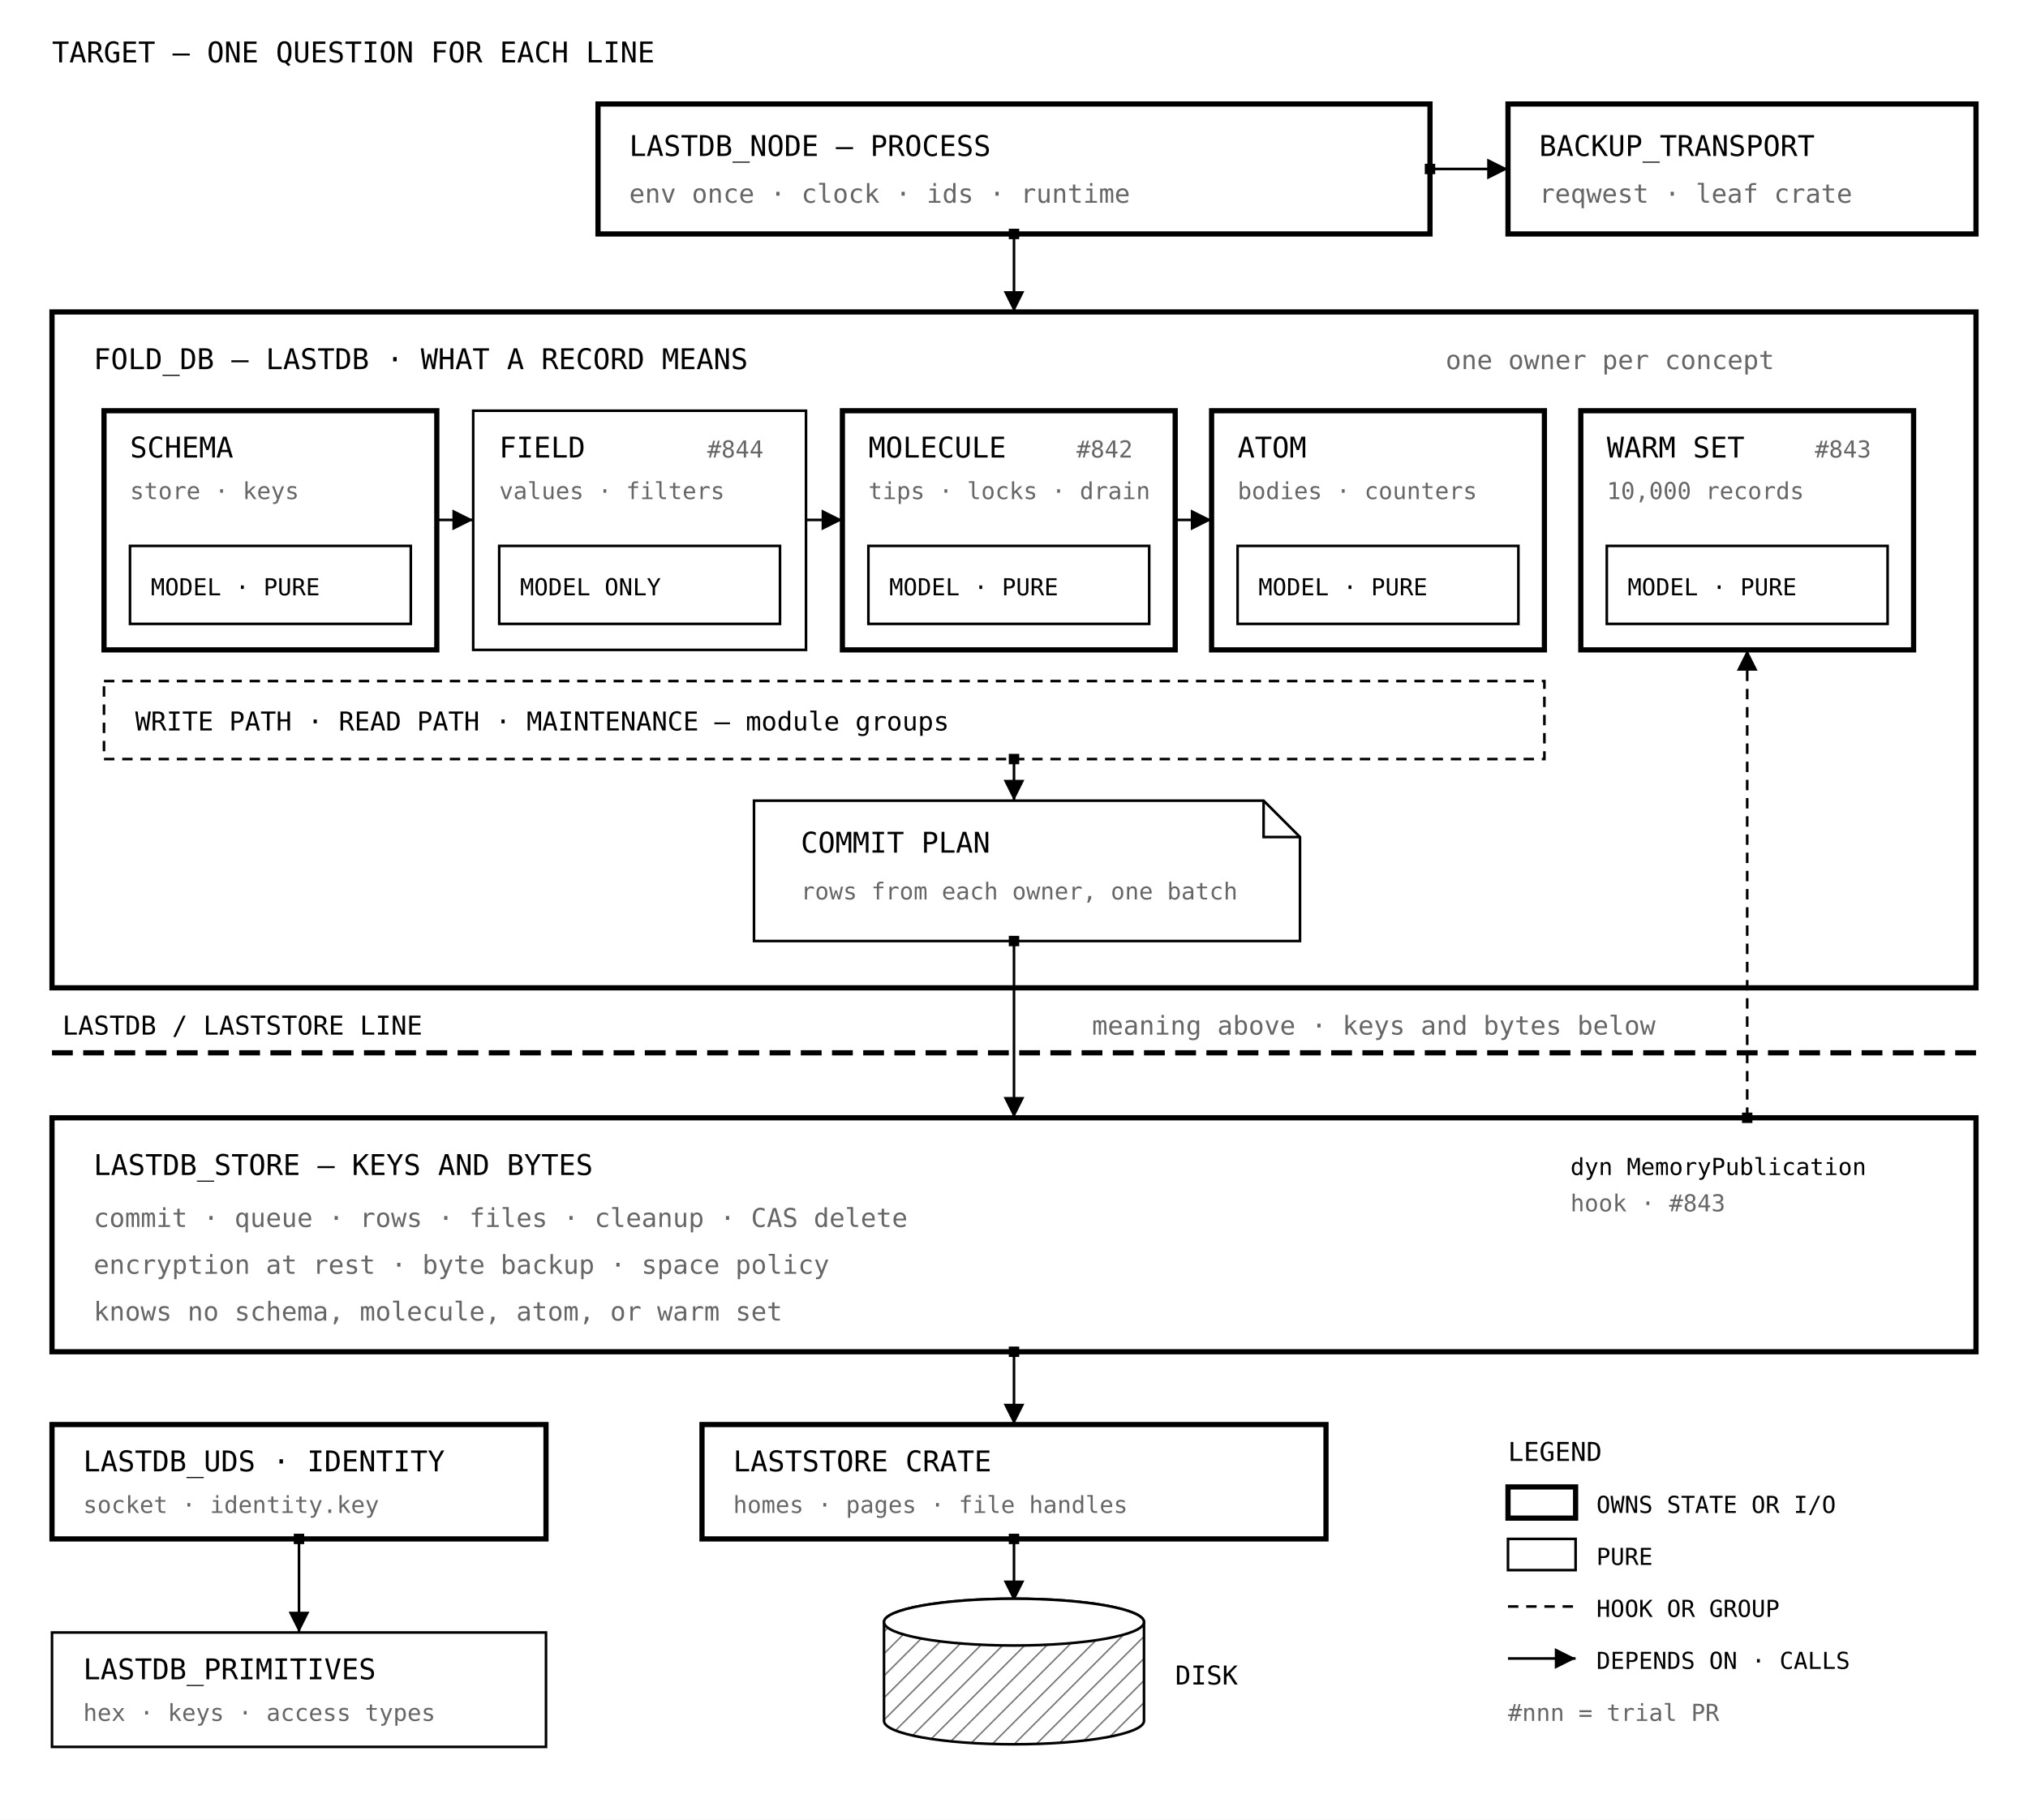
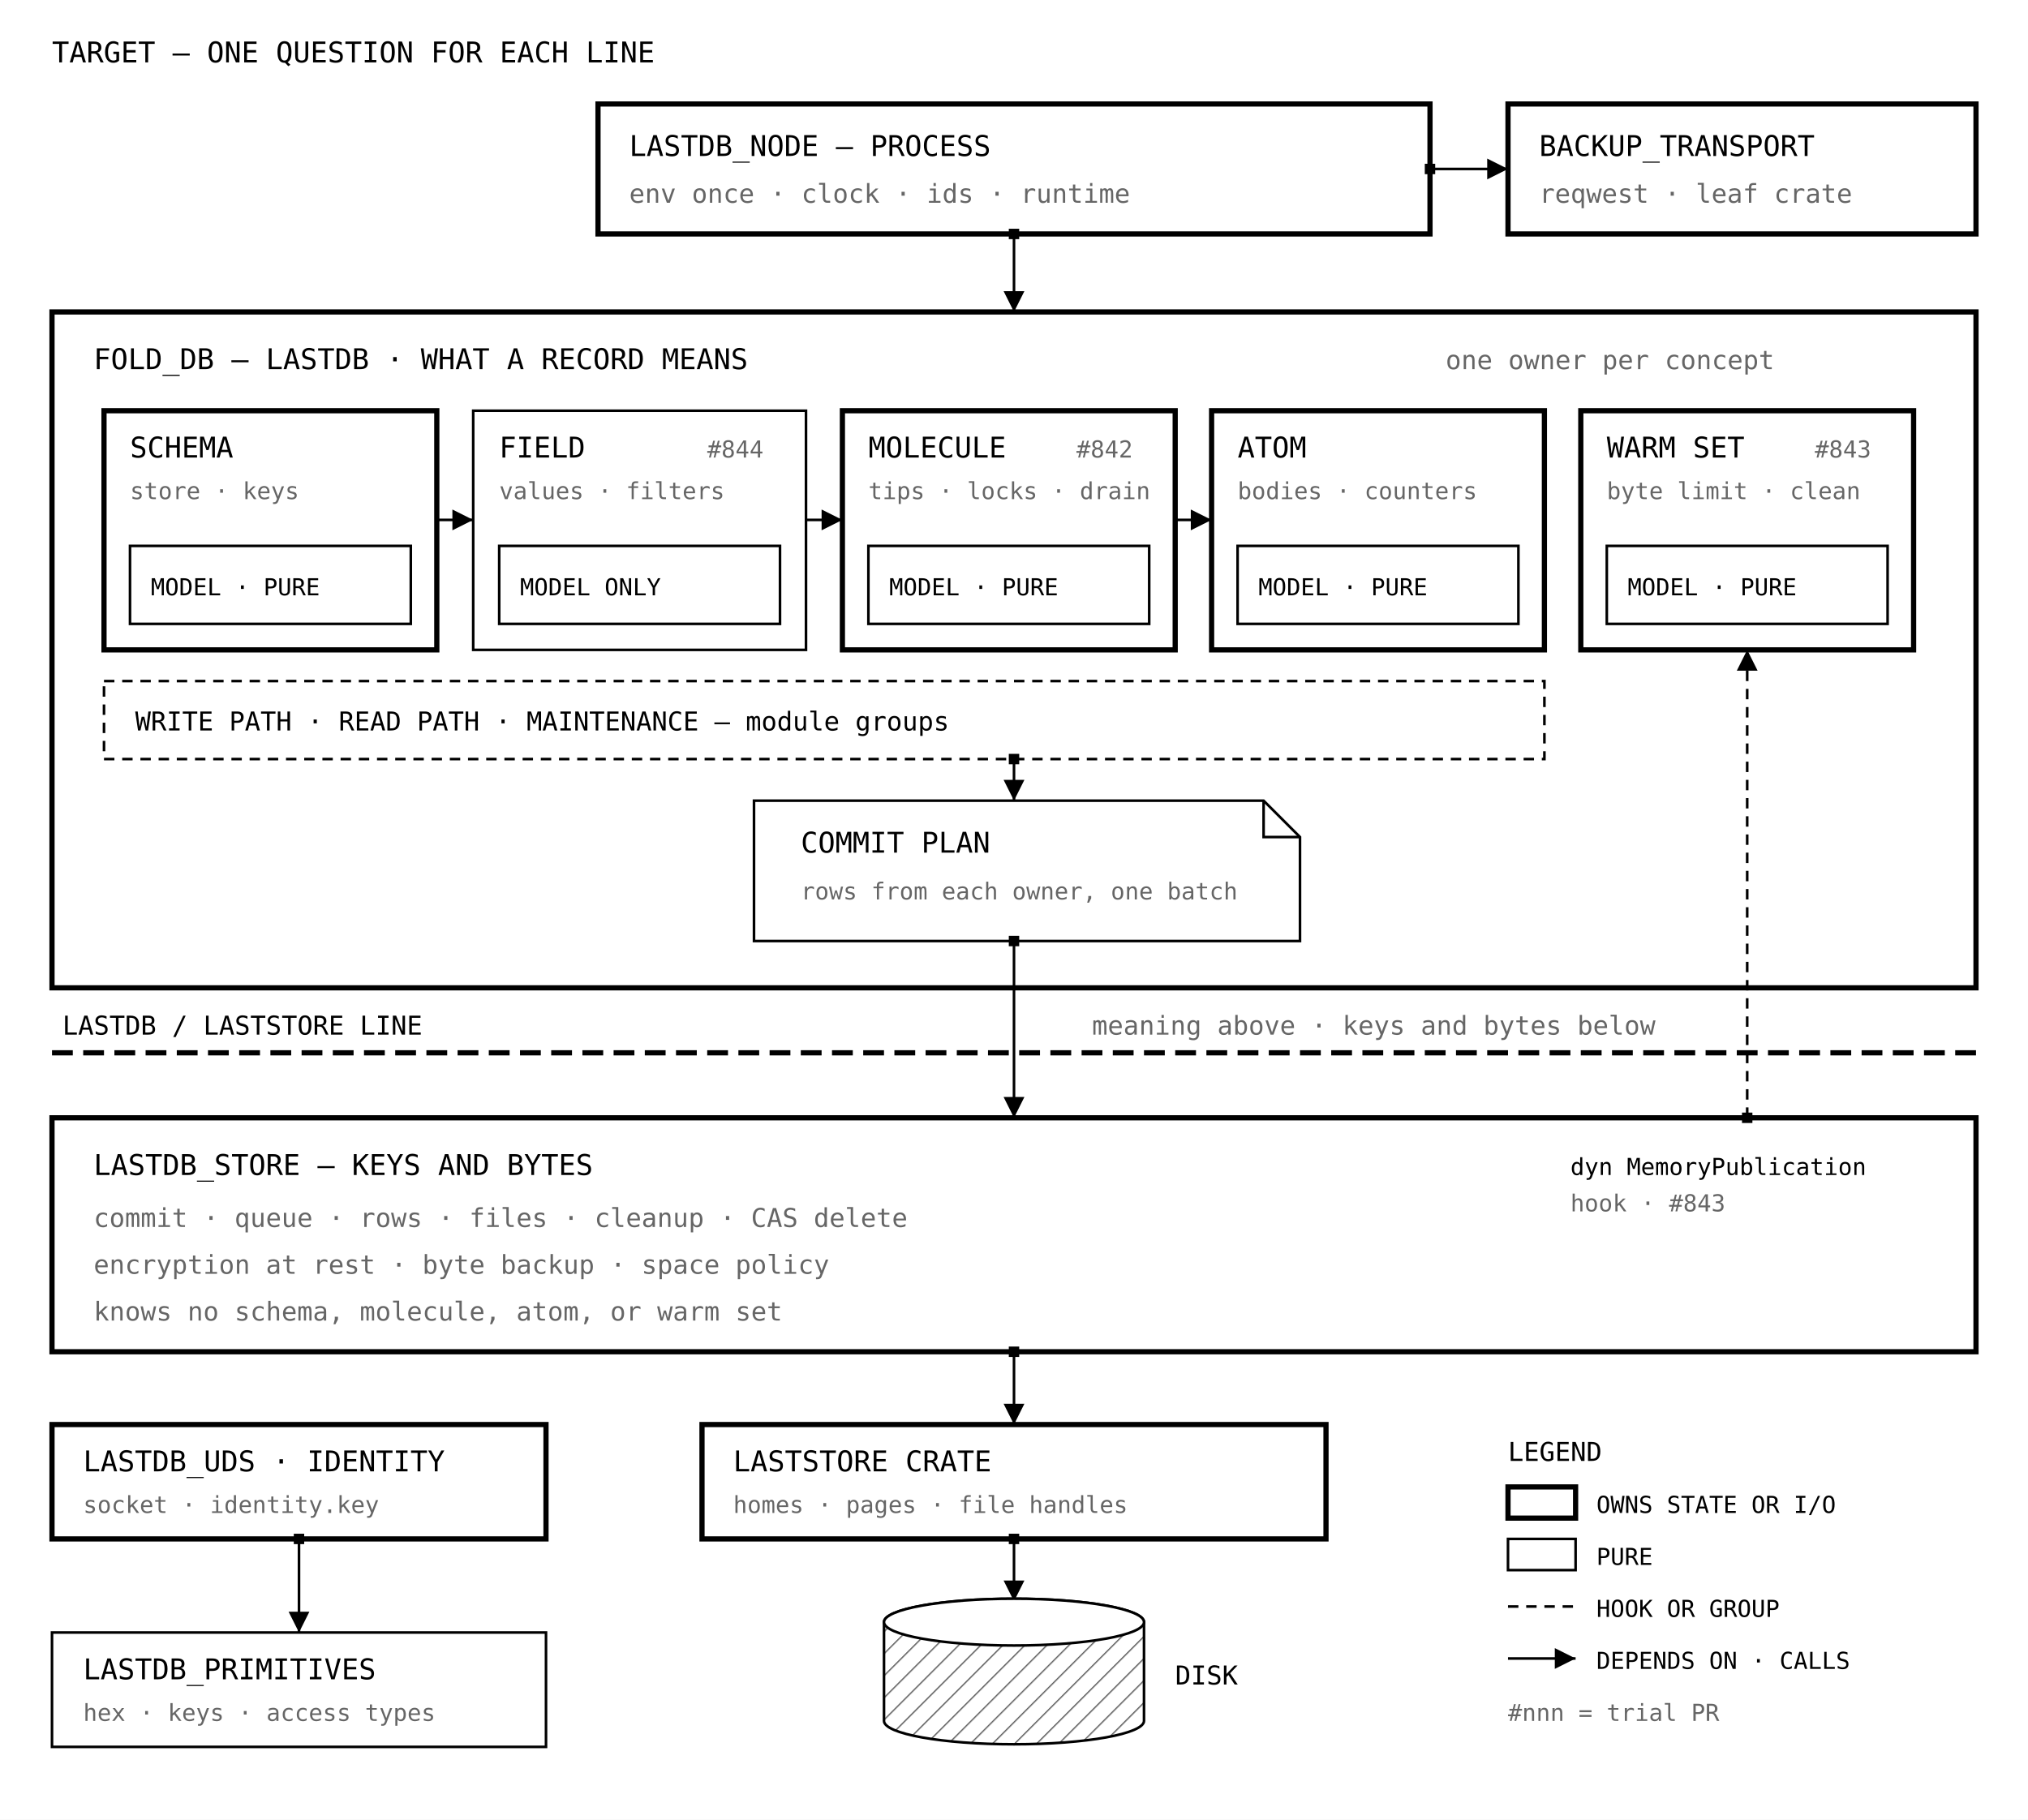
<svg xmlns="http://www.w3.org/2000/svg" viewBox="0 0 780 700" style="width:100%;height:auto;max-width:780px;display:block;margin:0 auto;background:#fff" font-family="ui-monospace, SFMono-Regular, Menlo, Consolas, monospace">
  <defs>
    <pattern id="hatch" width="6" height="6" patternUnits="userSpaceOnUse" patternTransform="rotate(45)">
      <line x1="0" y1="0" x2="0" y2="6" stroke="#666" stroke-width="1" />
    </pattern>
    <marker id="arr" viewBox="0 0 8 8" refX="8" refY="4" markerWidth="8" markerHeight="8" orient="auto">
      <path d="M0,0 L8,4 L0,8 Z" fill="#000" />
    </marker>
  </defs>
  <rect x="0" y="0" width="780" height="700" fill="#fff" />
  <text x="20" y="24" font-size="11" fill="#000">TARGET — ONE QUESTION FOR EACH LINE</text>
  <rect x="230" y="40" width="320" height="50" fill="none" stroke="#000" stroke-width="2" />
  <text x="242" y="60" font-size="11" fill="#000">LASTDB_NODE — PROCESS</text>
  <text x="242" y="78" font-size="10" fill="#666">env once · clock · ids · runtime</text>
  <rect x="580" y="40" width="180" height="50" fill="none" stroke="#000" stroke-width="2" />
  <text x="592" y="60" font-size="11" fill="#000">BACKUP_TRANSPORT</text>
  <text x="592" y="78" font-size="10" fill="#666">reqwest · leaf crate</text>
  <line x1="550" y1="65" x2="580" y2="65" stroke="#000" stroke-width="1" marker-end="url(#arr)" />
  <rect x="548" y="63" width="4" height="4" fill="#000" />
  <line x1="390" y1="90" x2="390" y2="120" stroke="#000" stroke-width="1" marker-end="url(#arr)" />
  <rect x="388" y="88" width="4" height="4" fill="#000" />
  <rect x="20" y="120" width="740" height="260" fill="none" stroke="#000" stroke-width="2" />
  <text x="36" y="142" font-size="11" fill="#000">FOLD_DB — LASTDB · WHAT A RECORD MEANS</text>
  <text x="556" y="142" font-size="10" fill="#666">one owner per concept</text>
  <rect x="40" y="158" width="128" height="92" fill="none" stroke="#000" stroke-width="2" />
  <text x="50" y="176" font-size="11" fill="#000">SCHEMA</text>
  <text x="50" y="192" font-size="9" fill="#666">store · keys</text>
  <rect x="50" y="210" width="108" height="30" fill="none" stroke="#000" stroke-width="1" />
  <text x="58" y="229" font-size="9" fill="#000">MODEL · PURE</text>
  <rect x="182" y="158" width="128" height="92" fill="none" stroke="#000" stroke-width="1" />
  <text x="192" y="176" font-size="11" fill="#000">FIELD</text>
  <text x="272" y="176" font-size="9" fill="#666">#844</text>
  <text x="192" y="192" font-size="9" fill="#666">values · filters</text>
  <rect x="192" y="210" width="108" height="30" fill="none" stroke="#000" stroke-width="1" />
  <text x="200" y="229" font-size="9" fill="#000">MODEL ONLY</text>
  <rect x="324" y="158" width="128" height="92" fill="none" stroke="#000" stroke-width="2" />
  <text x="334" y="176" font-size="11" fill="#000">MOLECULE</text>
  <text x="414" y="176" font-size="9" fill="#666">#842</text>
  <text x="334" y="192" font-size="9" fill="#666">tips · locks · drain</text>
  <rect x="334" y="210" width="108" height="30" fill="none" stroke="#000" stroke-width="1" />
  <text x="342" y="229" font-size="9" fill="#000">MODEL · PURE</text>
  <rect x="466" y="158" width="128" height="92" fill="none" stroke="#000" stroke-width="2" />
  <text x="476" y="176" font-size="11" fill="#000">ATOM</text>
  <text x="476" y="192" font-size="9" fill="#666">bodies · counters</text>
  <rect x="476" y="210" width="108" height="30" fill="none" stroke="#000" stroke-width="1" />
  <text x="484" y="229" font-size="9" fill="#000">MODEL · PURE</text>
  <rect x="608" y="158" width="128" height="92" fill="none" stroke="#000" stroke-width="2" />
  <text x="618" y="176" font-size="11" fill="#000">WARM SET</text>
  <text x="698" y="176" font-size="9" fill="#666">#843</text>
-   <text x="618" y="192" font-size="9" fill="#666">10,000 records</text>
+   <text x="618" y="192" font-size="9" fill="#666">byte limit · clean</text>
  <rect x="618" y="210" width="108" height="30" fill="none" stroke="#000" stroke-width="1" />
  <text x="626" y="229" font-size="9" fill="#000">MODEL · PURE</text>
  <line x1="168" y1="200" x2="182" y2="200" stroke="#000" stroke-width="1" marker-end="url(#arr)" />
  <line x1="310" y1="200" x2="324" y2="200" stroke="#000" stroke-width="1" marker-end="url(#arr)" />
  <line x1="452" y1="200" x2="466" y2="200" stroke="#000" stroke-width="1" marker-end="url(#arr)" />
  <rect x="40" y="262" width="554" height="30" fill="none" stroke="#000" stroke-width="1" stroke-dasharray="4 3" />
  <text x="52" y="281" font-size="10" fill="#000">WRITE PATH · READ PATH · MAINTENANCE — module groups</text>
  <polygon points="290,308 486,308 500,322 500,362 290,362" fill="none" stroke="#000" stroke-width="1" />
  <polyline points="486,308 486,322 500,322" fill="none" stroke="#000" stroke-width="1" />
  <text x="308" y="328" font-size="11" fill="#000">COMMIT PLAN</text>
  <text x="308" y="346" font-size="9" fill="#666">rows from each owner, one batch</text>
  <line x1="390" y1="292" x2="390" y2="308" stroke="#000" stroke-width="1" marker-end="url(#arr)" />
  <rect x="388" y="290" width="4" height="4" fill="#000" />
  <line x1="20" y1="405" x2="760" y2="405" stroke="#000" stroke-width="2" stroke-dasharray="8 4" />
  <text x="24" y="398" font-size="10" fill="#000">LASTDB / LASTSTORE LINE</text>
  <text x="420" y="398" font-size="10" fill="#666">meaning above · keys and bytes below</text>
  <line x1="390" y1="362" x2="390" y2="430" stroke="#000" stroke-width="1" marker-end="url(#arr)" />
  <rect x="388" y="360" width="4" height="4" fill="#000" />
  <rect x="20" y="430" width="740" height="90" fill="none" stroke="#000" stroke-width="2" />
  <text x="36" y="452" font-size="11" fill="#000">LASTDB_STORE — KEYS AND BYTES</text>
  <text x="36" y="472" font-size="10" fill="#666">commit · queue · rows · files · cleanup · CAS delete</text>
  <text x="36" y="490" font-size="10" fill="#666">encryption at rest · byte backup · space policy</text>
  <text x="36" y="508" font-size="10" fill="#666">knows no schema, molecule, atom, or warm set</text>
  <line x1="672" y1="430" x2="672" y2="250" stroke="#000" stroke-width="1" stroke-dasharray="4 3" marker-end="url(#arr)" />
  <rect x="670" y="428" width="4" height="4" fill="#000" />
  <text x="604" y="452" font-size="9" fill="#000">dyn MemoryPublication</text>
  <text x="604" y="466" font-size="9" fill="#666">hook · #843</text>
  <rect x="270" y="548" width="240" height="44" fill="none" stroke="#000" stroke-width="2" />
  <text x="282" y="566" font-size="11" fill="#000">LASTSTORE CRATE</text>
  <text x="282" y="582" font-size="9" fill="#666">homes · pages · file handles</text>
  <line x1="390" y1="520" x2="390" y2="548" stroke="#000" stroke-width="1" marker-end="url(#arr)" />
  <rect x="388" y="518" width="4" height="4" fill="#000" />
  <line x1="390" y1="592" x2="390" y2="616" stroke="#000" stroke-width="1" marker-end="url(#arr)" />
  <rect x="388" y="590" width="4" height="4" fill="#000" />
  <path d="M 340 624 A 50 9 0 0 1 440 624 L 440 662 A 50 9 0 0 1 340 662 Z" fill="url(#hatch)" stroke="#000" stroke-width="1" />
  <ellipse cx="390" cy="624" rx="50" ry="9" fill="#fff" stroke="#000" stroke-width="1" />
  <text x="452" y="648" font-size="10" fill="#000">DISK</text>
  <rect x="20" y="548" width="190" height="44" fill="none" stroke="#000" stroke-width="2" />
  <text x="32" y="566" font-size="11" fill="#000">LASTDB_UDS · IDENTITY</text>
  <text x="32" y="582" font-size="9" fill="#666">socket · identity.key</text>
  <line x1="115" y1="592" x2="115" y2="628" stroke="#000" stroke-width="1" marker-end="url(#arr)" />
  <rect x="113" y="590" width="4" height="4" fill="#000" />
  <rect x="20" y="628" width="190" height="44" fill="none" stroke="#000" stroke-width="1" />
  <text x="32" y="646" font-size="11" fill="#000">LASTDB_PRIMITIVES</text>
  <text x="32" y="662" font-size="9" fill="#666">hex · keys · access types</text>
  <text x="580" y="562" font-size="10" fill="#000">LEGEND</text>
  <rect x="580" y="572" width="26" height="12" fill="none" stroke="#000" stroke-width="2" />
  <text x="614" y="582" font-size="9" fill="#000">OWNS STATE OR I/O</text>
  <rect x="580" y="592" width="26" height="12" fill="none" stroke="#000" stroke-width="1" />
  <text x="614" y="602" font-size="9" fill="#000">PURE</text>
  <line x1="580" y1="618" x2="606" y2="618" stroke="#000" stroke-width="1" stroke-dasharray="4 3" />
  <text x="614" y="622" font-size="9" fill="#000">HOOK OR GROUP</text>
  <line x1="580" y1="638" x2="606" y2="638" stroke="#000" stroke-width="1" marker-end="url(#arr)" />
  <text x="614" y="642" font-size="9" fill="#000">DEPENDS ON · CALLS</text>
  <text x="580" y="662" font-size="9" fill="#666">#nnn = trial PR</text>
</svg>
